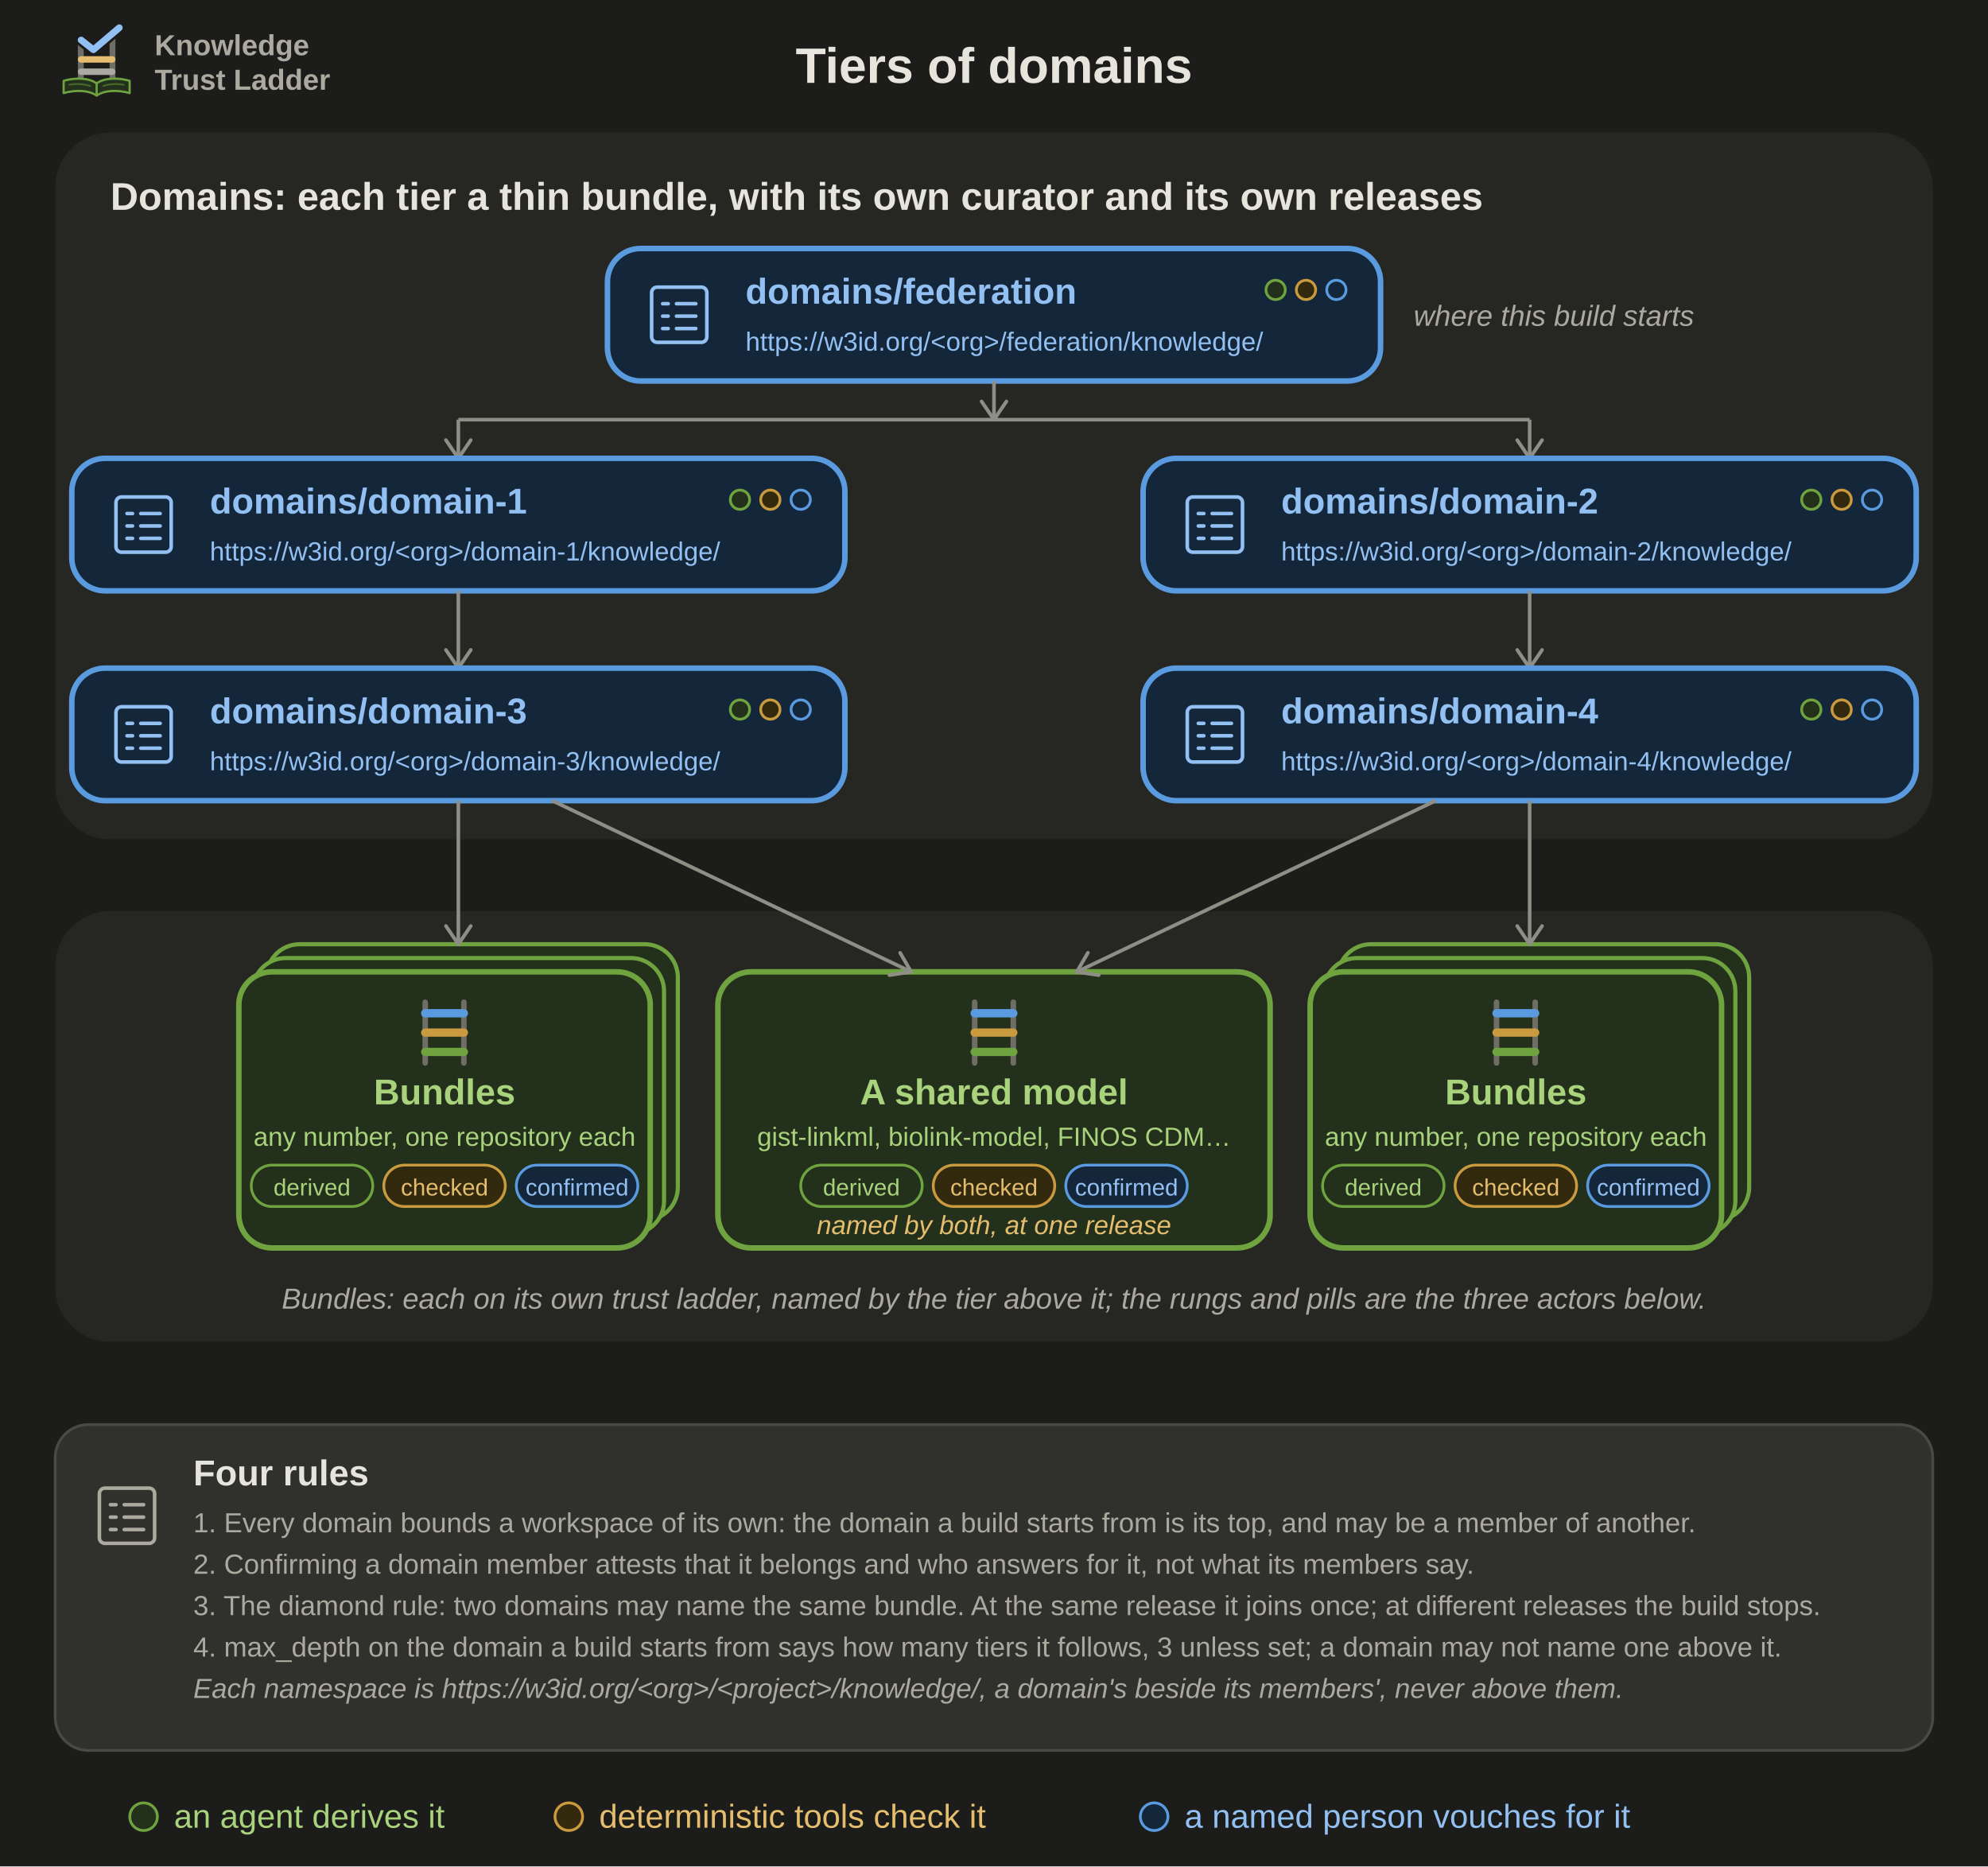
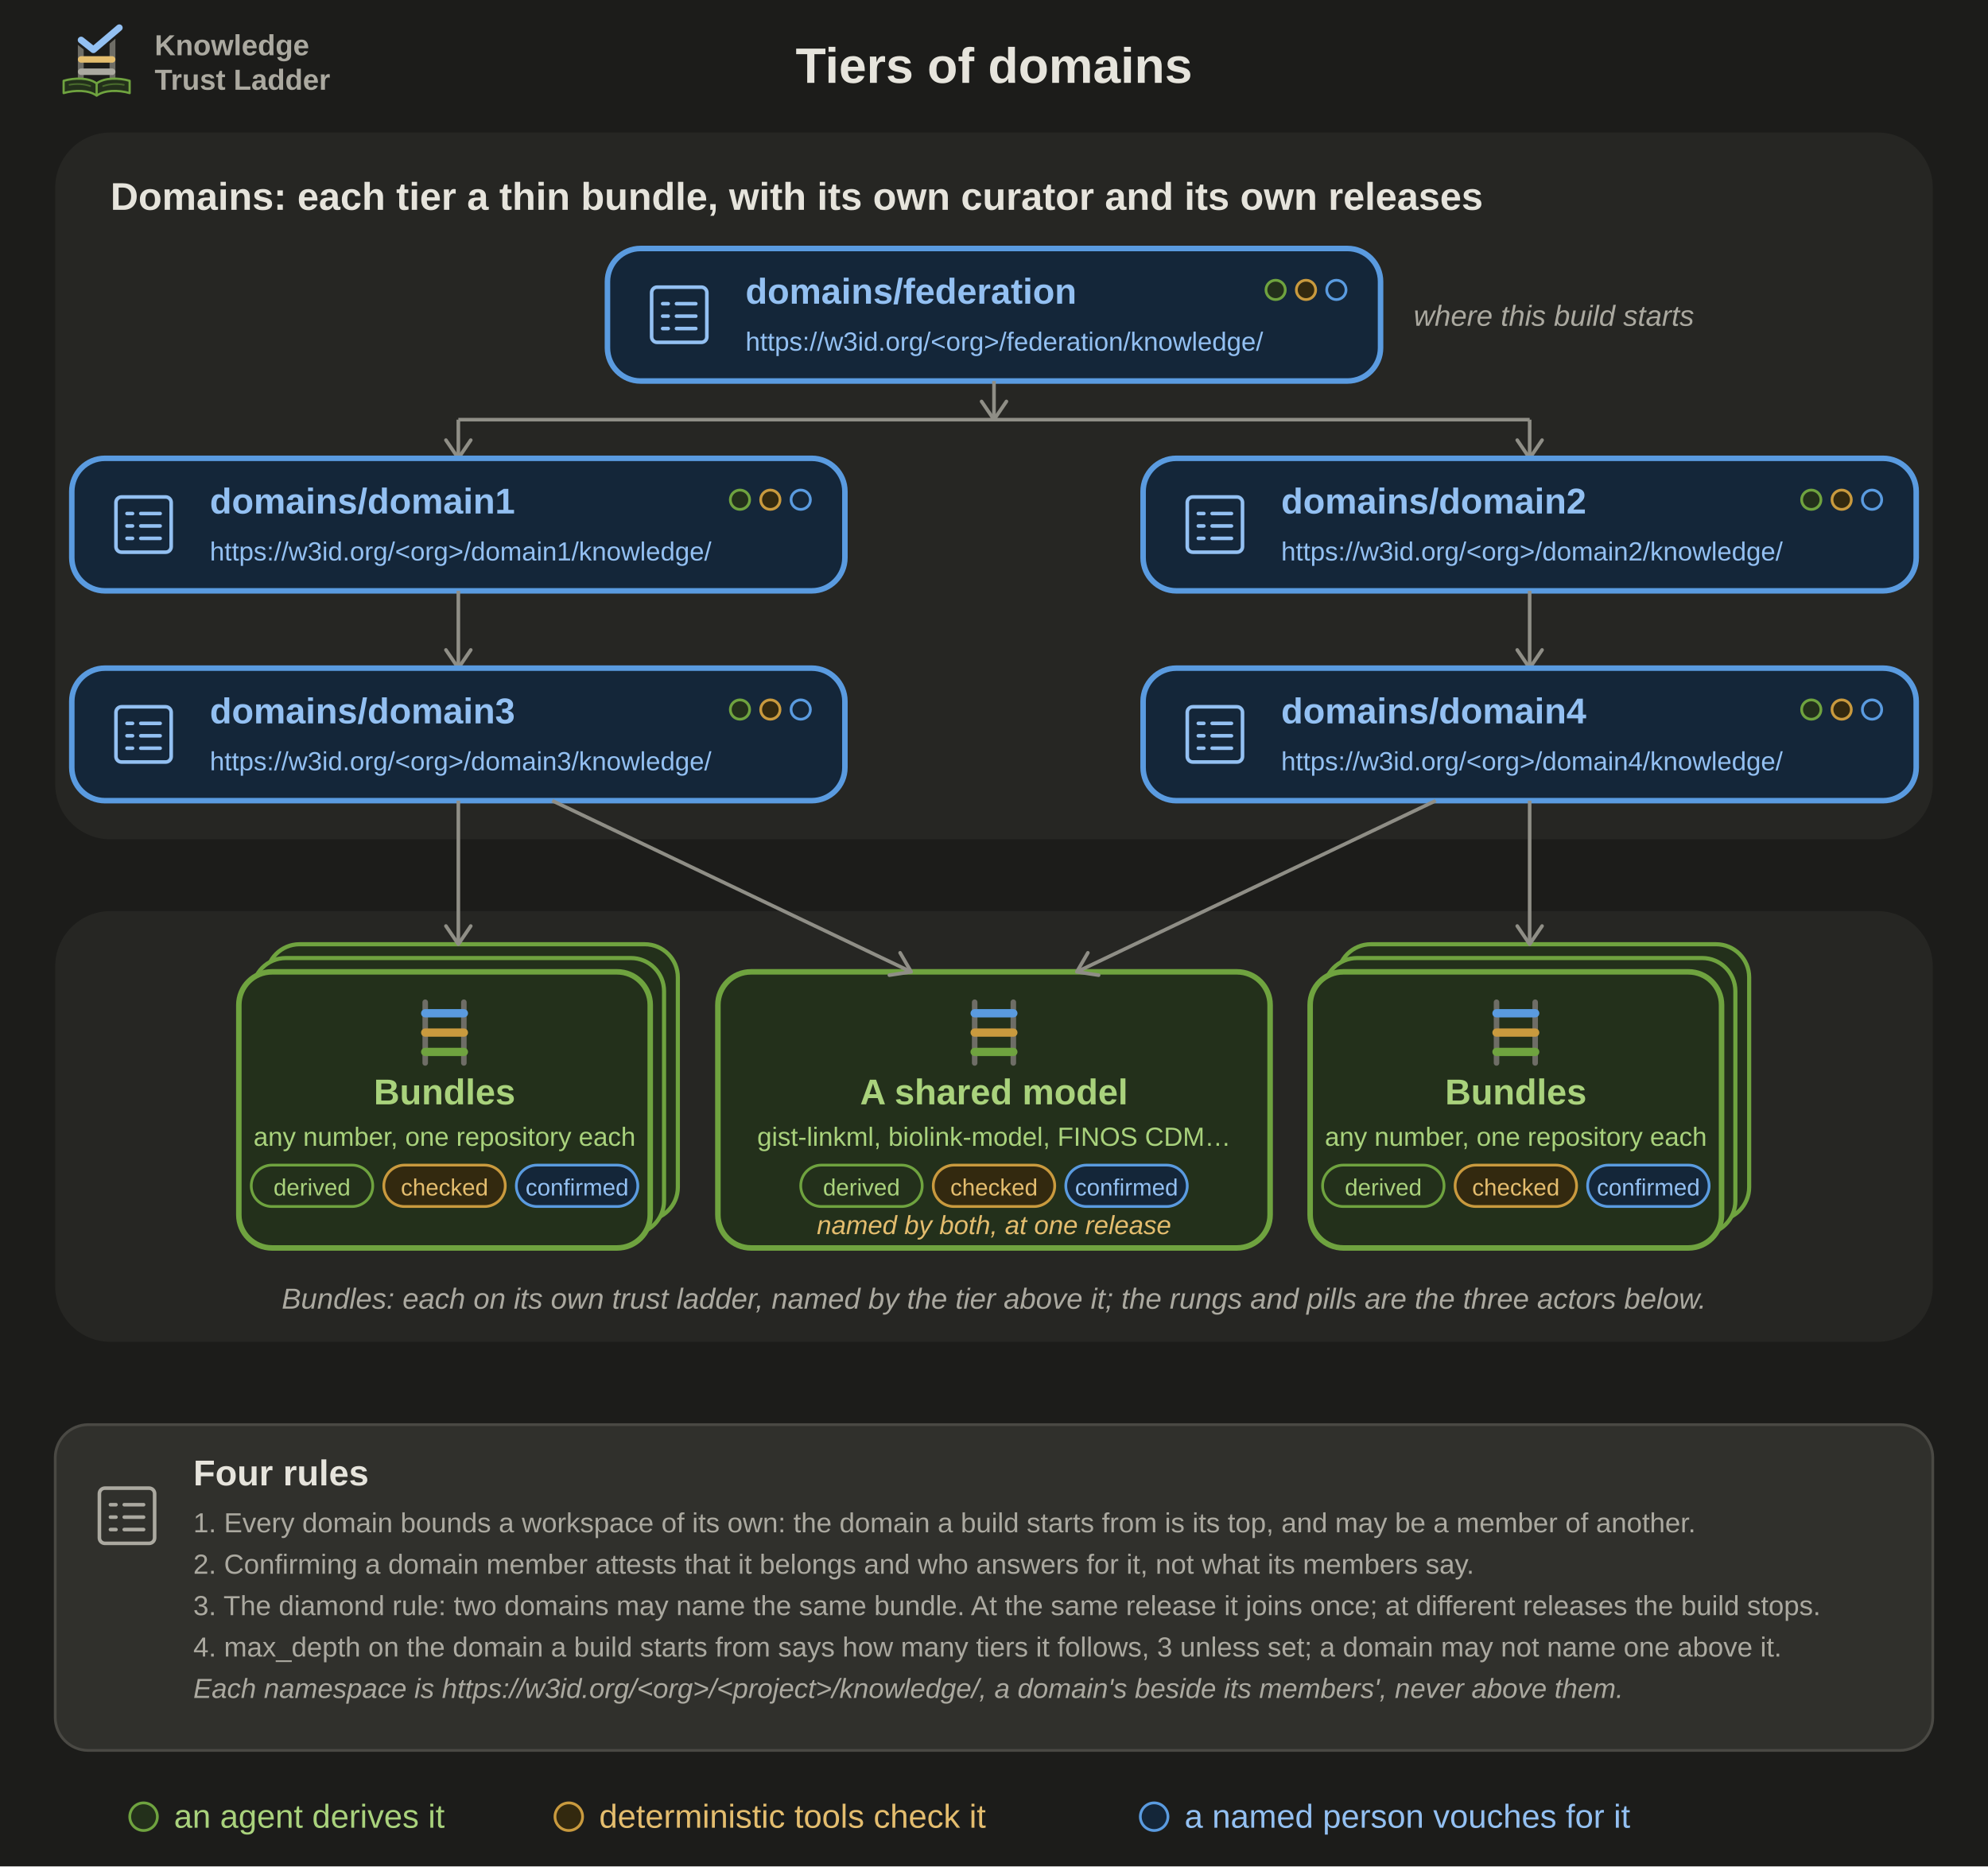
<svg xmlns="http://www.w3.org/2000/svg" width="720" height="676" viewBox="0 0 720 676" role="img" aria-labelledby="t d">
  <rect width="720" height="676" fill="#1C1C1A" />
  <g transform="translate(20,7) scale(0.46875)">
    <rect x="17.5" y="12" width="4.5" height="38" rx="2.25" fill="#6E6D66" />
    <rect x="42" y="12" width="4.5" height="38" rx="2.25" fill="#6E6D66" />
    <rect x="17.5" y="38" width="29" height="5" rx="2.5" fill="#ABA9A0" />
    <rect x="17.5" y="28.5" width="29" height="5" rx="2.5" fill="#E4BD6E" />
    <path d="M20 16 L29.5 23.5 L49.5 6.5" fill="none" stroke="#1C1C1A" stroke-width="9" stroke-linecap="round" stroke-linejoin="round" />
    <path d="M20 16 L29.5 23.5 L49.5 6.5" fill="none" stroke="#93C0F2" stroke-width="5.2" stroke-linecap="round" stroke-linejoin="round" />
    <path d="M32 49.5 C26 45 15 45 6.5 47.5 v9.5 C15 54.5 26 54.5 32 59 C38 54.5 49 54.5 57.5 57 v-9.5 C49 45 38 45 32 49.5 z" fill="#23301B" stroke="#6FA33F" stroke-width="1.7" stroke-linejoin="round" />
    <line x1="32" y1="49.5" x2="32" y2="59" stroke="#6FA33F" stroke-width="1.7" />
    <path d="M11 50.6 C16 49.6 22 49.8 27 51.6 M37 51.6 C42 49.8 48 49.6 53 50.6" fill="none" stroke="#6FA33F" stroke-opacity=".5" stroke-width="1.3" stroke-linecap="round" />
  </g>
  <text x="56" y="20" font-family="Arial, sans-serif" font-size="10.5" font-weight="700" fill="#ABA9A0">Knowledge</text>
  <text x="56" y="32.5" font-family="Arial, sans-serif" font-size="10.5" font-weight="700" fill="#ABA9A0">Trust Ladder</text>
  <text x="360" y="30" text-anchor="middle" font-family="Arial, sans-serif" font-size="18" font-weight="700" fill="#E6E4DC">Tiers of domains</text>
  <rect x="20" y="48" width="680" height="256" rx="20" fill="#262623" />
  <text x="40" y="76" font-family="Arial, sans-serif" font-size="14" font-weight="700" fill="#E6E4DC">Domains: each tier a thin bundle, with its own curator and its own releases</text>
  <rect x="220" y="90" width="280" height="48" rx="12" fill="#142639" stroke="#5A9BE0" stroke-width="2" />
  <g transform="translate(246,114)" stroke="#93C0F2" stroke-width="1.3" fill="none" stroke-linecap="round" stroke-linejoin="round">
    <rect x="-10" y="-10" width="20" height="20" rx="2" />
    <line x1="-6" y1="-4" x2="-4" y2="-4" />
    <line x1="-1" y1="-4" x2="6" y2="-4" />
    <line x1="-6" y1="0.5" x2="-4" y2="0.5" />
    <line x1="-1" y1="0.5" x2="6" y2="0.5" />
    <line x1="-6" y1="5" x2="-4" y2="5" />
    <line x1="-1" y1="5" x2="6" y2="5" />
  </g>
  <text x="270" y="110" font-family="Arial, sans-serif" font-size="13" font-weight="700" fill="#93C0F2">domains/federation</text>
  <text x="270" y="127" font-family="Arial, sans-serif" font-size="9.5" fill="#93C0F2">https://w3id.org/&lt;org&gt;/federation/knowledge/</text>
  <circle cx="462" cy="105" r="3.5" fill="#23301B" stroke="#6FA33F" stroke-width="1" />
  <circle cx="473" cy="105" r="3.5" fill="#33290F" stroke="#C99A3E" stroke-width="1" />
  <circle cx="484" cy="105" r="3.5" fill="#142639" stroke="#5A9BE0" stroke-width="1" />
  <text x="512" y="118" font-family="Arial, sans-serif" font-size="10.5" font-style="italic" fill="#ABA9A0">where this build starts</text>
  <line x1="360" y1="138" x2="360" y2="152" stroke="#8F8E86" stroke-width="1.3" />
  <path d="M355.5 145.4 L360 152 L364.5 145.4" fill="none" stroke="#8F8E86" stroke-width="1.3" stroke-linecap="round" stroke-linejoin="round" />
  <line x1="166" y1="152" x2="554" y2="152" stroke="#8F8E86" stroke-width="1.3" />
  <line x1="166" y1="152" x2="166" y2="166" stroke="#8F8E86" stroke-width="1.3" />
  <path d="M161.5 159.4 L166 166 L170.5 159.4" fill="none" stroke="#8F8E86" stroke-width="1.3" stroke-linecap="round" stroke-linejoin="round" />
  <line x1="554" y1="152" x2="554" y2="166" stroke="#8F8E86" stroke-width="1.3" />
  <path d="M549.5 159.4 L554 166 L558.5 159.4" fill="none" stroke="#8F8E86" stroke-width="1.3" stroke-linecap="round" stroke-linejoin="round" />
  <rect x="26" y="166" width="280" height="48" rx="12" fill="#142639" stroke="#5A9BE0" stroke-width="2" />
  <g transform="translate(52,190)" stroke="#93C0F2" stroke-width="1.3" fill="none" stroke-linecap="round" stroke-linejoin="round">
    <rect x="-10" y="-10" width="20" height="20" rx="2" />
    <line x1="-6" y1="-4" x2="-4" y2="-4" />
    <line x1="-1" y1="-4" x2="6" y2="-4" />
    <line x1="-6" y1="0.5" x2="-4" y2="0.5" />
    <line x1="-1" y1="0.5" x2="6" y2="0.5" />
    <line x1="-6" y1="5" x2="-4" y2="5" />
    <line x1="-1" y1="5" x2="6" y2="5" />
  </g>
-   <text x="76" y="186" font-family="Arial, sans-serif" font-size="13" font-weight="700" fill="#93C0F2">domains/domain-1</text>
-   <text x="76" y="203" font-family="Arial, sans-serif" font-size="9.5" fill="#93C0F2">https://w3id.org/&lt;org&gt;/domain-1/knowledge/</text>
+   <text x="76" y="186" font-family="Arial, sans-serif" font-size="13" font-weight="700" fill="#93C0F2">domains/domain1</text>
+   <text x="76" y="203" font-family="Arial, sans-serif" font-size="9.5" fill="#93C0F2">https://w3id.org/&lt;org&gt;/domain1/knowledge/</text>
  <circle cx="268" cy="181" r="3.5" fill="#23301B" stroke="#6FA33F" stroke-width="1" />
  <circle cx="279" cy="181" r="3.5" fill="#33290F" stroke="#C99A3E" stroke-width="1" />
  <circle cx="290" cy="181" r="3.5" fill="#142639" stroke="#5A9BE0" stroke-width="1" />
  <rect x="414" y="166" width="280" height="48" rx="12" fill="#142639" stroke="#5A9BE0" stroke-width="2" />
  <g transform="translate(440,190)" stroke="#93C0F2" stroke-width="1.3" fill="none" stroke-linecap="round" stroke-linejoin="round">
    <rect x="-10" y="-10" width="20" height="20" rx="2" />
    <line x1="-6" y1="-4" x2="-4" y2="-4" />
    <line x1="-1" y1="-4" x2="6" y2="-4" />
    <line x1="-6" y1="0.5" x2="-4" y2="0.5" />
    <line x1="-1" y1="0.5" x2="6" y2="0.5" />
    <line x1="-6" y1="5" x2="-4" y2="5" />
    <line x1="-1" y1="5" x2="6" y2="5" />
  </g>
-   <text x="464" y="186" font-family="Arial, sans-serif" font-size="13" font-weight="700" fill="#93C0F2">domains/domain-2</text>
-   <text x="464" y="203" font-family="Arial, sans-serif" font-size="9.5" fill="#93C0F2">https://w3id.org/&lt;org&gt;/domain-2/knowledge/</text>
+   <text x="464" y="186" font-family="Arial, sans-serif" font-size="13" font-weight="700" fill="#93C0F2">domains/domain2</text>
+   <text x="464" y="203" font-family="Arial, sans-serif" font-size="9.5" fill="#93C0F2">https://w3id.org/&lt;org&gt;/domain2/knowledge/</text>
  <circle cx="656" cy="181" r="3.5" fill="#23301B" stroke="#6FA33F" stroke-width="1" />
  <circle cx="667" cy="181" r="3.5" fill="#33290F" stroke="#C99A3E" stroke-width="1" />
  <circle cx="678" cy="181" r="3.5" fill="#142639" stroke="#5A9BE0" stroke-width="1" />
  <line x1="166" y1="214" x2="166" y2="242" stroke="#8F8E86" stroke-width="1.3" />
  <path d="M161.5 235.4 L166 242 L170.5 235.4" fill="none" stroke="#8F8E86" stroke-width="1.3" stroke-linecap="round" stroke-linejoin="round" />
  <line x1="554" y1="214" x2="554" y2="242" stroke="#8F8E86" stroke-width="1.3" />
  <path d="M549.5 235.4 L554 242 L558.5 235.4" fill="none" stroke="#8F8E86" stroke-width="1.3" stroke-linecap="round" stroke-linejoin="round" />
  <rect x="26" y="242" width="280" height="48" rx="12" fill="#142639" stroke="#5A9BE0" stroke-width="2" />
  <g transform="translate(52,266)" stroke="#93C0F2" stroke-width="1.3" fill="none" stroke-linecap="round" stroke-linejoin="round">
    <rect x="-10" y="-10" width="20" height="20" rx="2" />
    <line x1="-6" y1="-4" x2="-4" y2="-4" />
    <line x1="-1" y1="-4" x2="6" y2="-4" />
    <line x1="-6" y1="0.5" x2="-4" y2="0.5" />
    <line x1="-1" y1="0.5" x2="6" y2="0.5" />
    <line x1="-6" y1="5" x2="-4" y2="5" />
    <line x1="-1" y1="5" x2="6" y2="5" />
  </g>
-   <text x="76" y="262" font-family="Arial, sans-serif" font-size="13" font-weight="700" fill="#93C0F2">domains/domain-3</text>
-   <text x="76" y="279" font-family="Arial, sans-serif" font-size="9.5" fill="#93C0F2">https://w3id.org/&lt;org&gt;/domain-3/knowledge/</text>
+   <text x="76" y="262" font-family="Arial, sans-serif" font-size="13" font-weight="700" fill="#93C0F2">domains/domain3</text>
+   <text x="76" y="279" font-family="Arial, sans-serif" font-size="9.5" fill="#93C0F2">https://w3id.org/&lt;org&gt;/domain3/knowledge/</text>
  <circle cx="268" cy="257" r="3.5" fill="#23301B" stroke="#6FA33F" stroke-width="1" />
  <circle cx="279" cy="257" r="3.5" fill="#33290F" stroke="#C99A3E" stroke-width="1" />
  <circle cx="290" cy="257" r="3.5" fill="#142639" stroke="#5A9BE0" stroke-width="1" />
  <rect x="414" y="242" width="280" height="48" rx="12" fill="#142639" stroke="#5A9BE0" stroke-width="2" />
  <g transform="translate(440,266)" stroke="#93C0F2" stroke-width="1.3" fill="none" stroke-linecap="round" stroke-linejoin="round">
    <rect x="-10" y="-10" width="20" height="20" rx="2" />
    <line x1="-6" y1="-4" x2="-4" y2="-4" />
    <line x1="-1" y1="-4" x2="6" y2="-4" />
    <line x1="-6" y1="0.5" x2="-4" y2="0.5" />
    <line x1="-1" y1="0.5" x2="6" y2="0.5" />
    <line x1="-6" y1="5" x2="-4" y2="5" />
    <line x1="-1" y1="5" x2="6" y2="5" />
  </g>
-   <text x="464" y="262" font-family="Arial, sans-serif" font-size="13" font-weight="700" fill="#93C0F2">domains/domain-4</text>
-   <text x="464" y="279" font-family="Arial, sans-serif" font-size="9.5" fill="#93C0F2">https://w3id.org/&lt;org&gt;/domain-4/knowledge/</text>
+   <text x="464" y="262" font-family="Arial, sans-serif" font-size="13" font-weight="700" fill="#93C0F2">domains/domain4</text>
+   <text x="464" y="279" font-family="Arial, sans-serif" font-size="9.5" fill="#93C0F2">https://w3id.org/&lt;org&gt;/domain4/knowledge/</text>
  <circle cx="656" cy="257" r="3.5" fill="#23301B" stroke="#6FA33F" stroke-width="1" />
  <circle cx="667" cy="257" r="3.5" fill="#33290F" stroke="#C99A3E" stroke-width="1" />
  <circle cx="678" cy="257" r="3.5" fill="#142639" stroke="#5A9BE0" stroke-width="1" />
  <rect x="20" y="330" width="680" height="156" rx="20" fill="#262623" />
  <rect x="96.5" y="342" width="149" height="100" rx="12" fill="#23301B" stroke="#6FA33F" stroke-width="1.5" />
  <rect x="91.5" y="347" width="149" height="100" rx="12" fill="#23301B" stroke="#6FA33F" stroke-width="1.5" />
  <rect x="86.5" y="352" width="149" height="100" rx="12" fill="#23301B" stroke="#6FA33F" stroke-width="2" />
  <g transform="translate(161.0,374)" stroke-linecap="round">
    <line x1="-7" y1="-11" x2="-7" y2="11" stroke="#6E6D66" stroke-width="2" />
    <line x1="7" y1="-11" x2="7" y2="11" stroke="#6E6D66" stroke-width="2" />
    <line x1="-7" y1="7" x2="7" y2="7" stroke="#6FA33F" stroke-width="3" />
    <line x1="-7" y1="0" x2="7" y2="0" stroke="#C99A3E" stroke-width="3" />
    <line x1="-7" y1="-7" x2="7" y2="-7" stroke="#5A9BE0" stroke-width="3" />
  </g>
  <text x="161.0" y="400" text-anchor="middle" font-family="Arial, sans-serif" font-size="13" font-weight="700" fill="#A9D27C">Bundles</text>
  <text x="161.0" y="415" text-anchor="middle" font-family="Arial, sans-serif" font-size="9.5" fill="#A9D27C">any number, one repository each</text>
  <rect x="91.0" y="422" width="44" height="15" rx="7.5" fill="#23301B" stroke="#6FA33F" stroke-width="1" />
  <text x="113.0" y="433" text-anchor="middle" font-family="Arial, sans-serif" font-size="8.5" fill="#A9D27C">derived</text>
  <rect x="139.0" y="422" width="44" height="15" rx="7.5" fill="#33290F" stroke="#C99A3E" stroke-width="1" />
  <text x="161.0" y="433" text-anchor="middle" font-family="Arial, sans-serif" font-size="8.5" fill="#E4BD6E">checked</text>
  <rect x="187.0" y="422" width="44" height="15" rx="7.5" fill="#142639" stroke="#5A9BE0" stroke-width="1" />
  <text x="209.0" y="433" text-anchor="middle" font-family="Arial, sans-serif" font-size="8.5" fill="#93C0F2">confirmed</text>
  <rect x="260" y="352" width="200" height="100" rx="12" fill="#23301B" stroke="#6FA33F" stroke-width="2" />
  <g transform="translate(360.0,374)" stroke-linecap="round">
    <line x1="-7" y1="-11" x2="-7" y2="11" stroke="#6E6D66" stroke-width="2" />
    <line x1="7" y1="-11" x2="7" y2="11" stroke="#6E6D66" stroke-width="2" />
    <line x1="-7" y1="7" x2="7" y2="7" stroke="#6FA33F" stroke-width="3" />
    <line x1="-7" y1="0" x2="7" y2="0" stroke="#C99A3E" stroke-width="3" />
    <line x1="-7" y1="-7" x2="7" y2="-7" stroke="#5A9BE0" stroke-width="3" />
  </g>
  <text x="360.0" y="400" text-anchor="middle" font-family="Arial, sans-serif" font-size="13" font-weight="700" fill="#A9D27C">A shared model</text>
  <text x="360.0" y="415" text-anchor="middle" font-family="Arial, sans-serif" font-size="9.5" fill="#A9D27C">gist-linkml, biolink-model, FINOS CDM…</text>
  <rect x="290.0" y="422" width="44" height="15" rx="7.5" fill="#23301B" stroke="#6FA33F" stroke-width="1" />
  <text x="312.0" y="433" text-anchor="middle" font-family="Arial, sans-serif" font-size="8.5" fill="#A9D27C">derived</text>
  <rect x="338.0" y="422" width="44" height="15" rx="7.5" fill="#33290F" stroke="#C99A3E" stroke-width="1" />
  <text x="360.0" y="433" text-anchor="middle" font-family="Arial, sans-serif" font-size="8.5" fill="#E4BD6E">checked</text>
  <rect x="386.0" y="422" width="44" height="15" rx="7.5" fill="#142639" stroke="#5A9BE0" stroke-width="1" />
  <text x="408.0" y="433" text-anchor="middle" font-family="Arial, sans-serif" font-size="8.5" fill="#93C0F2">confirmed</text>
  <text x="360.0" y="447" text-anchor="middle" font-family="Arial, sans-serif" font-size="9.5" font-style="italic" fill="#E4BD6E">named by both, at one release</text>
  <rect x="484.5" y="342" width="149" height="100" rx="12" fill="#23301B" stroke="#6FA33F" stroke-width="1.5" />
  <rect x="479.5" y="347" width="149" height="100" rx="12" fill="#23301B" stroke="#6FA33F" stroke-width="1.5" />
  <rect x="474.5" y="352" width="149" height="100" rx="12" fill="#23301B" stroke="#6FA33F" stroke-width="2" />
  <g transform="translate(549.0,374)" stroke-linecap="round">
    <line x1="-7" y1="-11" x2="-7" y2="11" stroke="#6E6D66" stroke-width="2" />
    <line x1="7" y1="-11" x2="7" y2="11" stroke="#6E6D66" stroke-width="2" />
    <line x1="-7" y1="7" x2="7" y2="7" stroke="#6FA33F" stroke-width="3" />
    <line x1="-7" y1="0" x2="7" y2="0" stroke="#C99A3E" stroke-width="3" />
    <line x1="-7" y1="-7" x2="7" y2="-7" stroke="#5A9BE0" stroke-width="3" />
  </g>
  <text x="549.0" y="400" text-anchor="middle" font-family="Arial, sans-serif" font-size="13" font-weight="700" fill="#A9D27C">Bundles</text>
  <text x="549.0" y="415" text-anchor="middle" font-family="Arial, sans-serif" font-size="9.5" fill="#A9D27C">any number, one repository each</text>
  <rect x="479.0" y="422" width="44" height="15" rx="7.5" fill="#23301B" stroke="#6FA33F" stroke-width="1" />
  <text x="501.0" y="433" text-anchor="middle" font-family="Arial, sans-serif" font-size="8.5" fill="#A9D27C">derived</text>
  <rect x="527.0" y="422" width="44" height="15" rx="7.5" fill="#33290F" stroke="#C99A3E" stroke-width="1" />
  <text x="549.0" y="433" text-anchor="middle" font-family="Arial, sans-serif" font-size="8.5" fill="#E4BD6E">checked</text>
  <rect x="575.0" y="422" width="44" height="15" rx="7.5" fill="#142639" stroke="#5A9BE0" stroke-width="1" />
  <text x="597.0" y="433" text-anchor="middle" font-family="Arial, sans-serif" font-size="8.5" fill="#93C0F2">confirmed</text>
  <text x="360" y="474" text-anchor="middle" font-family="Arial, sans-serif" font-size="10.5" font-style="italic" fill="#ABA9A0">Bundles: each on its own trust ladder, named by the tier above it; the rungs and pills are the three actors below.</text>
  <line x1="166" y1="290" x2="166" y2="342" stroke="#8F8E86" stroke-width="1.3" />
  <path d="M161.5 335.4 L166 342 L170.5 335.4" fill="none" stroke="#8F8E86" stroke-width="1.3" stroke-linecap="round" stroke-linejoin="round" />
  <line x1="554" y1="290" x2="554" y2="342" stroke="#8F8E86" stroke-width="1.3" />
  <path d="M549.5 335.4 L554 342 L558.5 335.4" fill="none" stroke="#8F8E86" stroke-width="1.3" stroke-linecap="round" stroke-linejoin="round" />
  <line x1="200" y1="290" x2="330" y2="352" stroke="#8F8E86" stroke-width="1.3" />
  <path d="M326.0 345.1 L330 352 L322.1 353.2" fill="none" stroke="#8F8E86" stroke-width="1.3" stroke-linecap="round" stroke-linejoin="round" />
  <line x1="520" y1="290" x2="390" y2="352" stroke="#8F8E86" stroke-width="1.3" />
  <path d="M397.9 353.2 L390 352 L394.0 345.1" fill="none" stroke="#8F8E86" stroke-width="1.3" stroke-linecap="round" stroke-linejoin="round" />
  <rect x="20" y="516" width="680" height="118" rx="12" fill="#30302C" stroke="#4A4944" stroke-width="1" />
  <g transform="translate(46,549)" stroke="#ABA9A0" stroke-width="1.3" fill="none" stroke-linecap="round" stroke-linejoin="round">
    <rect x="-10" y="-10" width="20" height="20" rx="2" />
    <line x1="-6" y1="-4" x2="-4" y2="-4" />
    <line x1="-1" y1="-4" x2="6" y2="-4" />
    <line x1="-6" y1="0.5" x2="-4" y2="0.5" />
    <line x1="-1" y1="0.5" x2="6" y2="0.5" />
    <line x1="-6" y1="5" x2="-4" y2="5" />
    <line x1="-1" y1="5" x2="6" y2="5" />
  </g>
  <text x="70" y="538" font-family="Arial, sans-serif" font-size="13" font-weight="700" fill="#E6E4DC">Four rules</text>
  <text x="70" y="555" font-family="Arial, sans-serif" font-size="10" fill="#ABA9A0">1. Every domain bounds a workspace of its own: the domain a build starts from is its top, and may be a member of another.</text>
  <text x="70" y="570" font-family="Arial, sans-serif" font-size="10" fill="#ABA9A0">2. Confirming a domain member attests that it belongs and who answers for it, not what its members say.</text>
  <text x="70" y="585" font-family="Arial, sans-serif" font-size="10" fill="#ABA9A0">3. The diamond rule: two domains may name the same bundle. At the same release it joins once; at different releases the build stops.</text>
  <text x="70" y="600" font-family="Arial, sans-serif" font-size="10" fill="#ABA9A0">4. max_depth on the domain a build starts from says how many tiers it follows, 3 unless set; a domain may not name one above it.</text>
  <text x="70" y="615" font-family="Arial, sans-serif" font-size="10" font-style="italic" fill="#ABA9A0">Each namespace is https://w3id.org/&lt;org&gt;/&lt;project&gt;/knowledge/, a domain's beside its members', never above them.</text>
  <circle cx="52" cy="658" r="5" fill="#23301B" stroke="#6FA33F" stroke-width="1" />
  <text x="63" y="662" font-family="Arial, sans-serif" font-size="12" fill="#A9D27C">an agent derives it</text>
  <circle cx="206" cy="658" r="5" fill="#33290F" stroke="#C99A3E" stroke-width="1" />
  <text x="217" y="662" font-family="Arial, sans-serif" font-size="12" fill="#E4BD6E">deterministic tools check it</text>
  <circle cx="418" cy="658" r="5" fill="#142639" stroke="#5A9BE0" stroke-width="1" />
  <text x="429" y="662" font-family="Arial, sans-serif" font-size="12" fill="#93C0F2">a named person vouches for it</text>
</svg>
